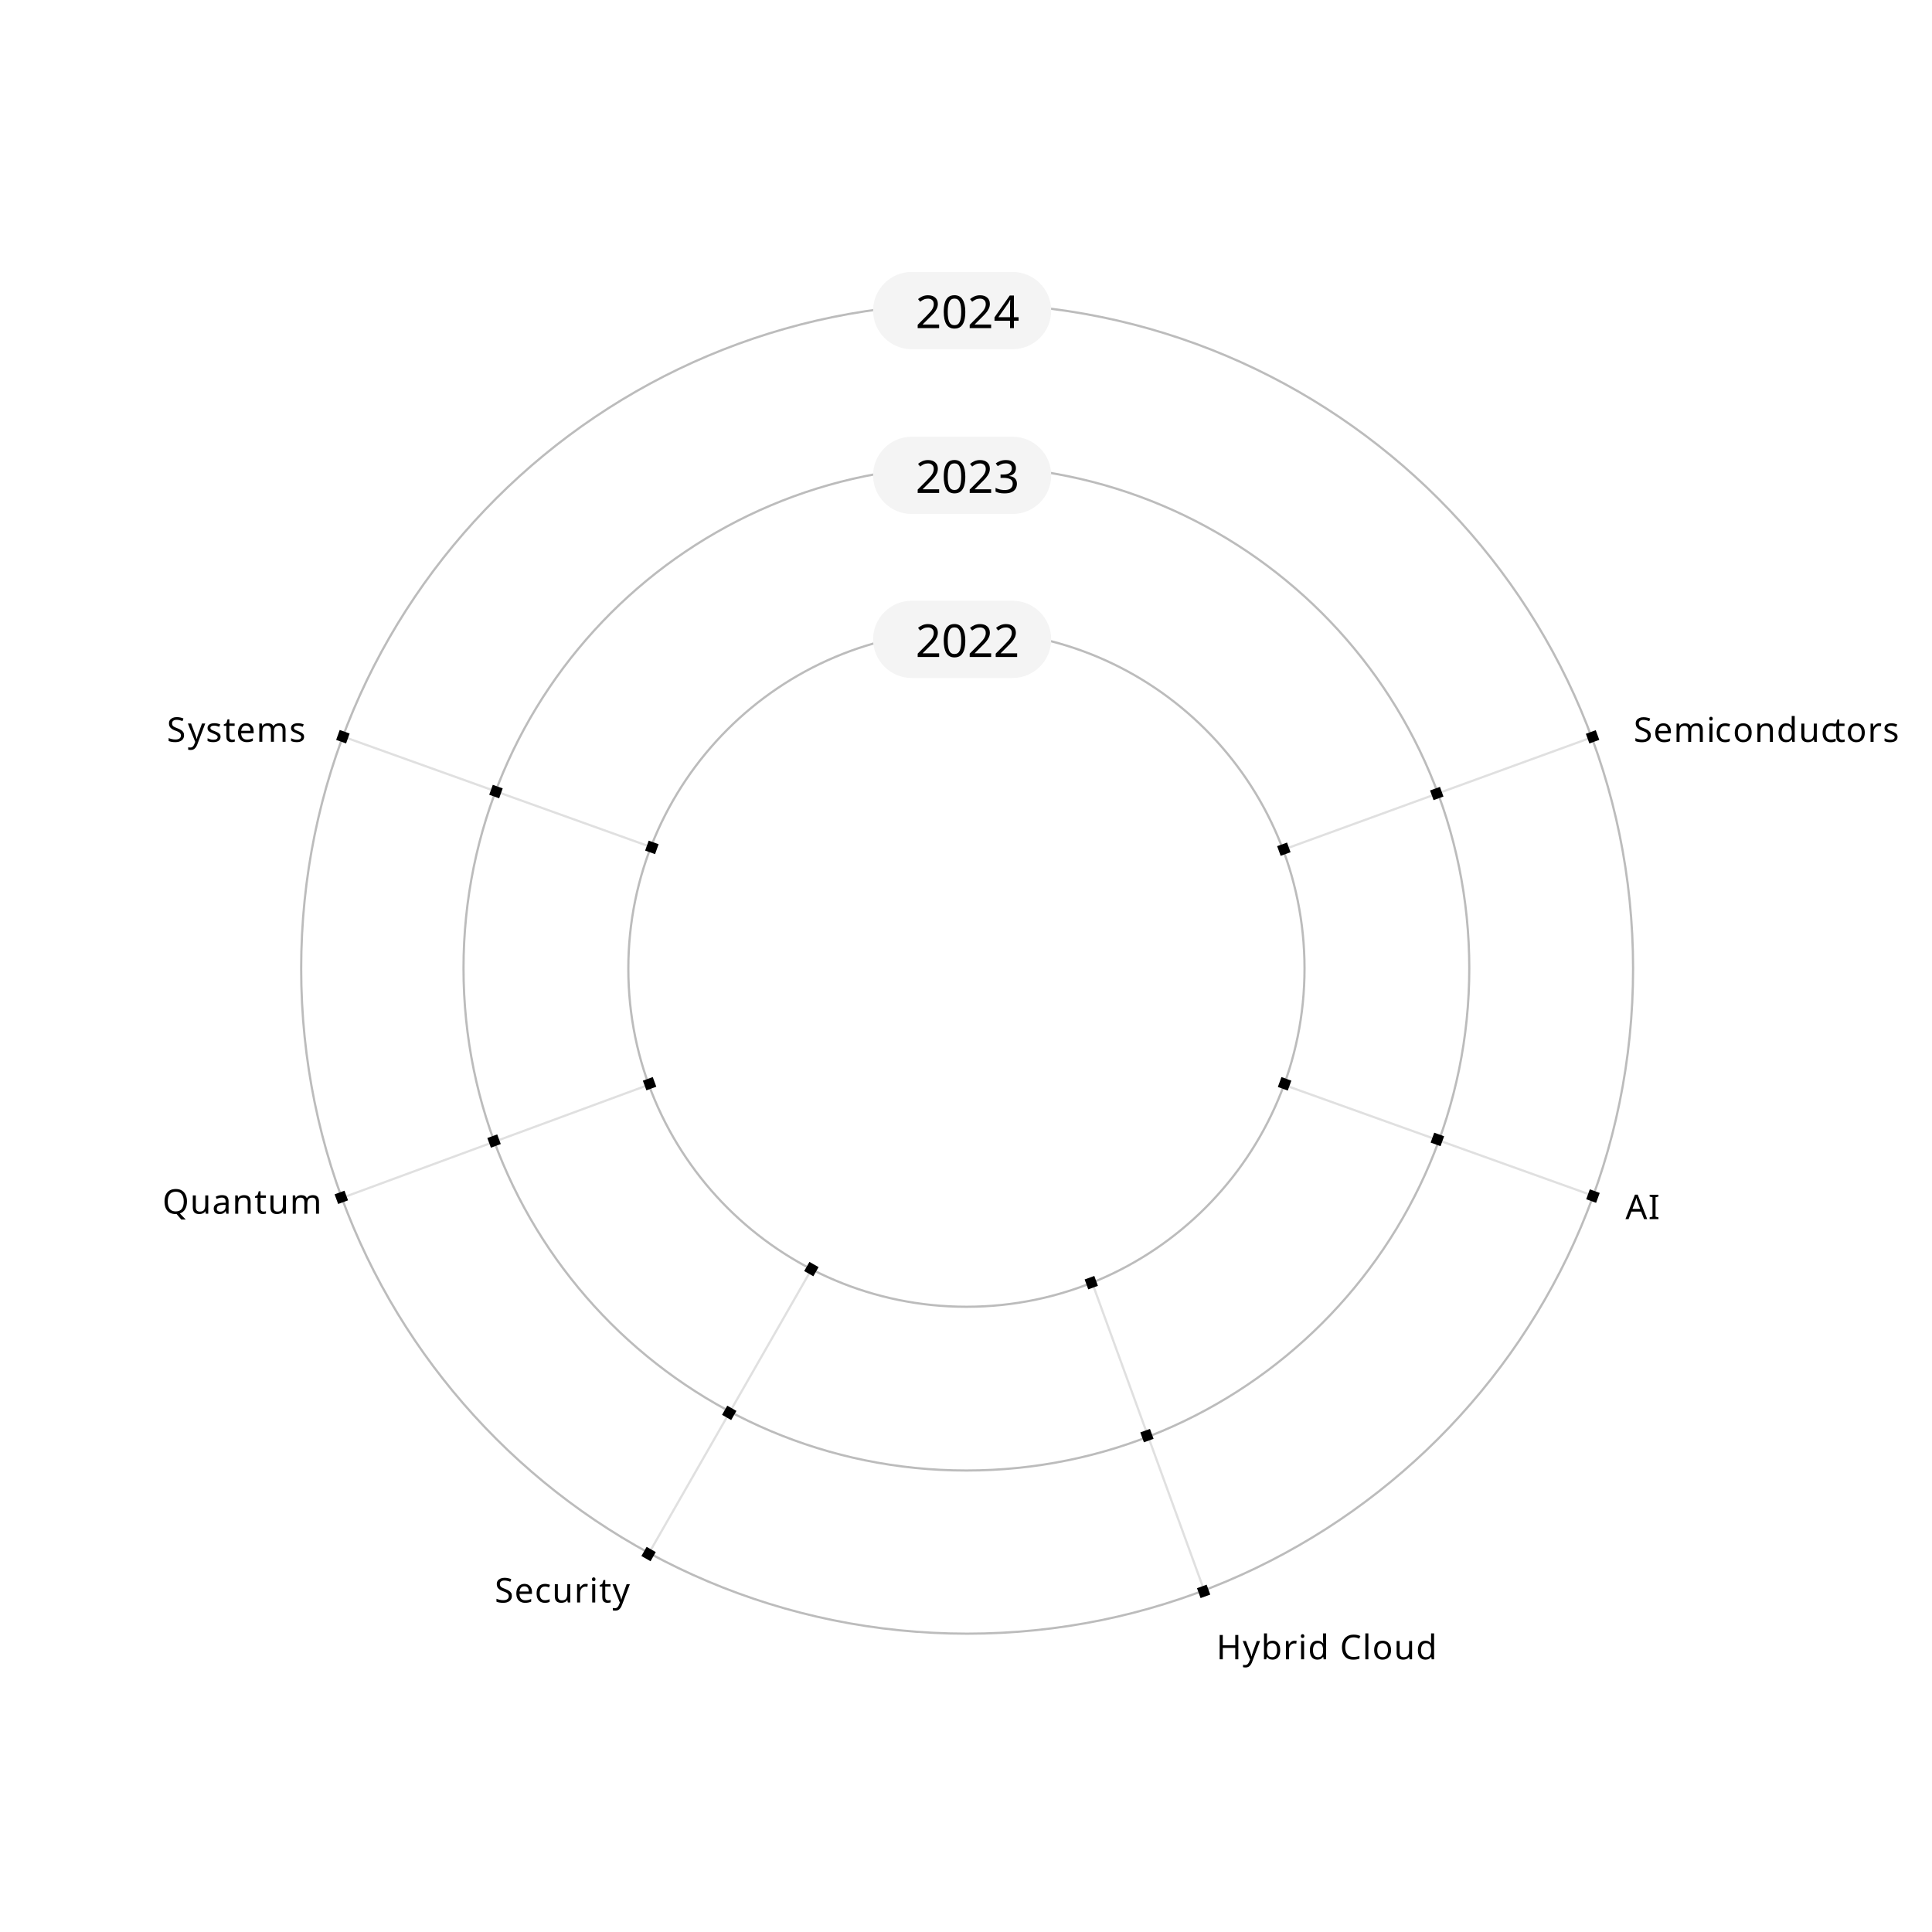
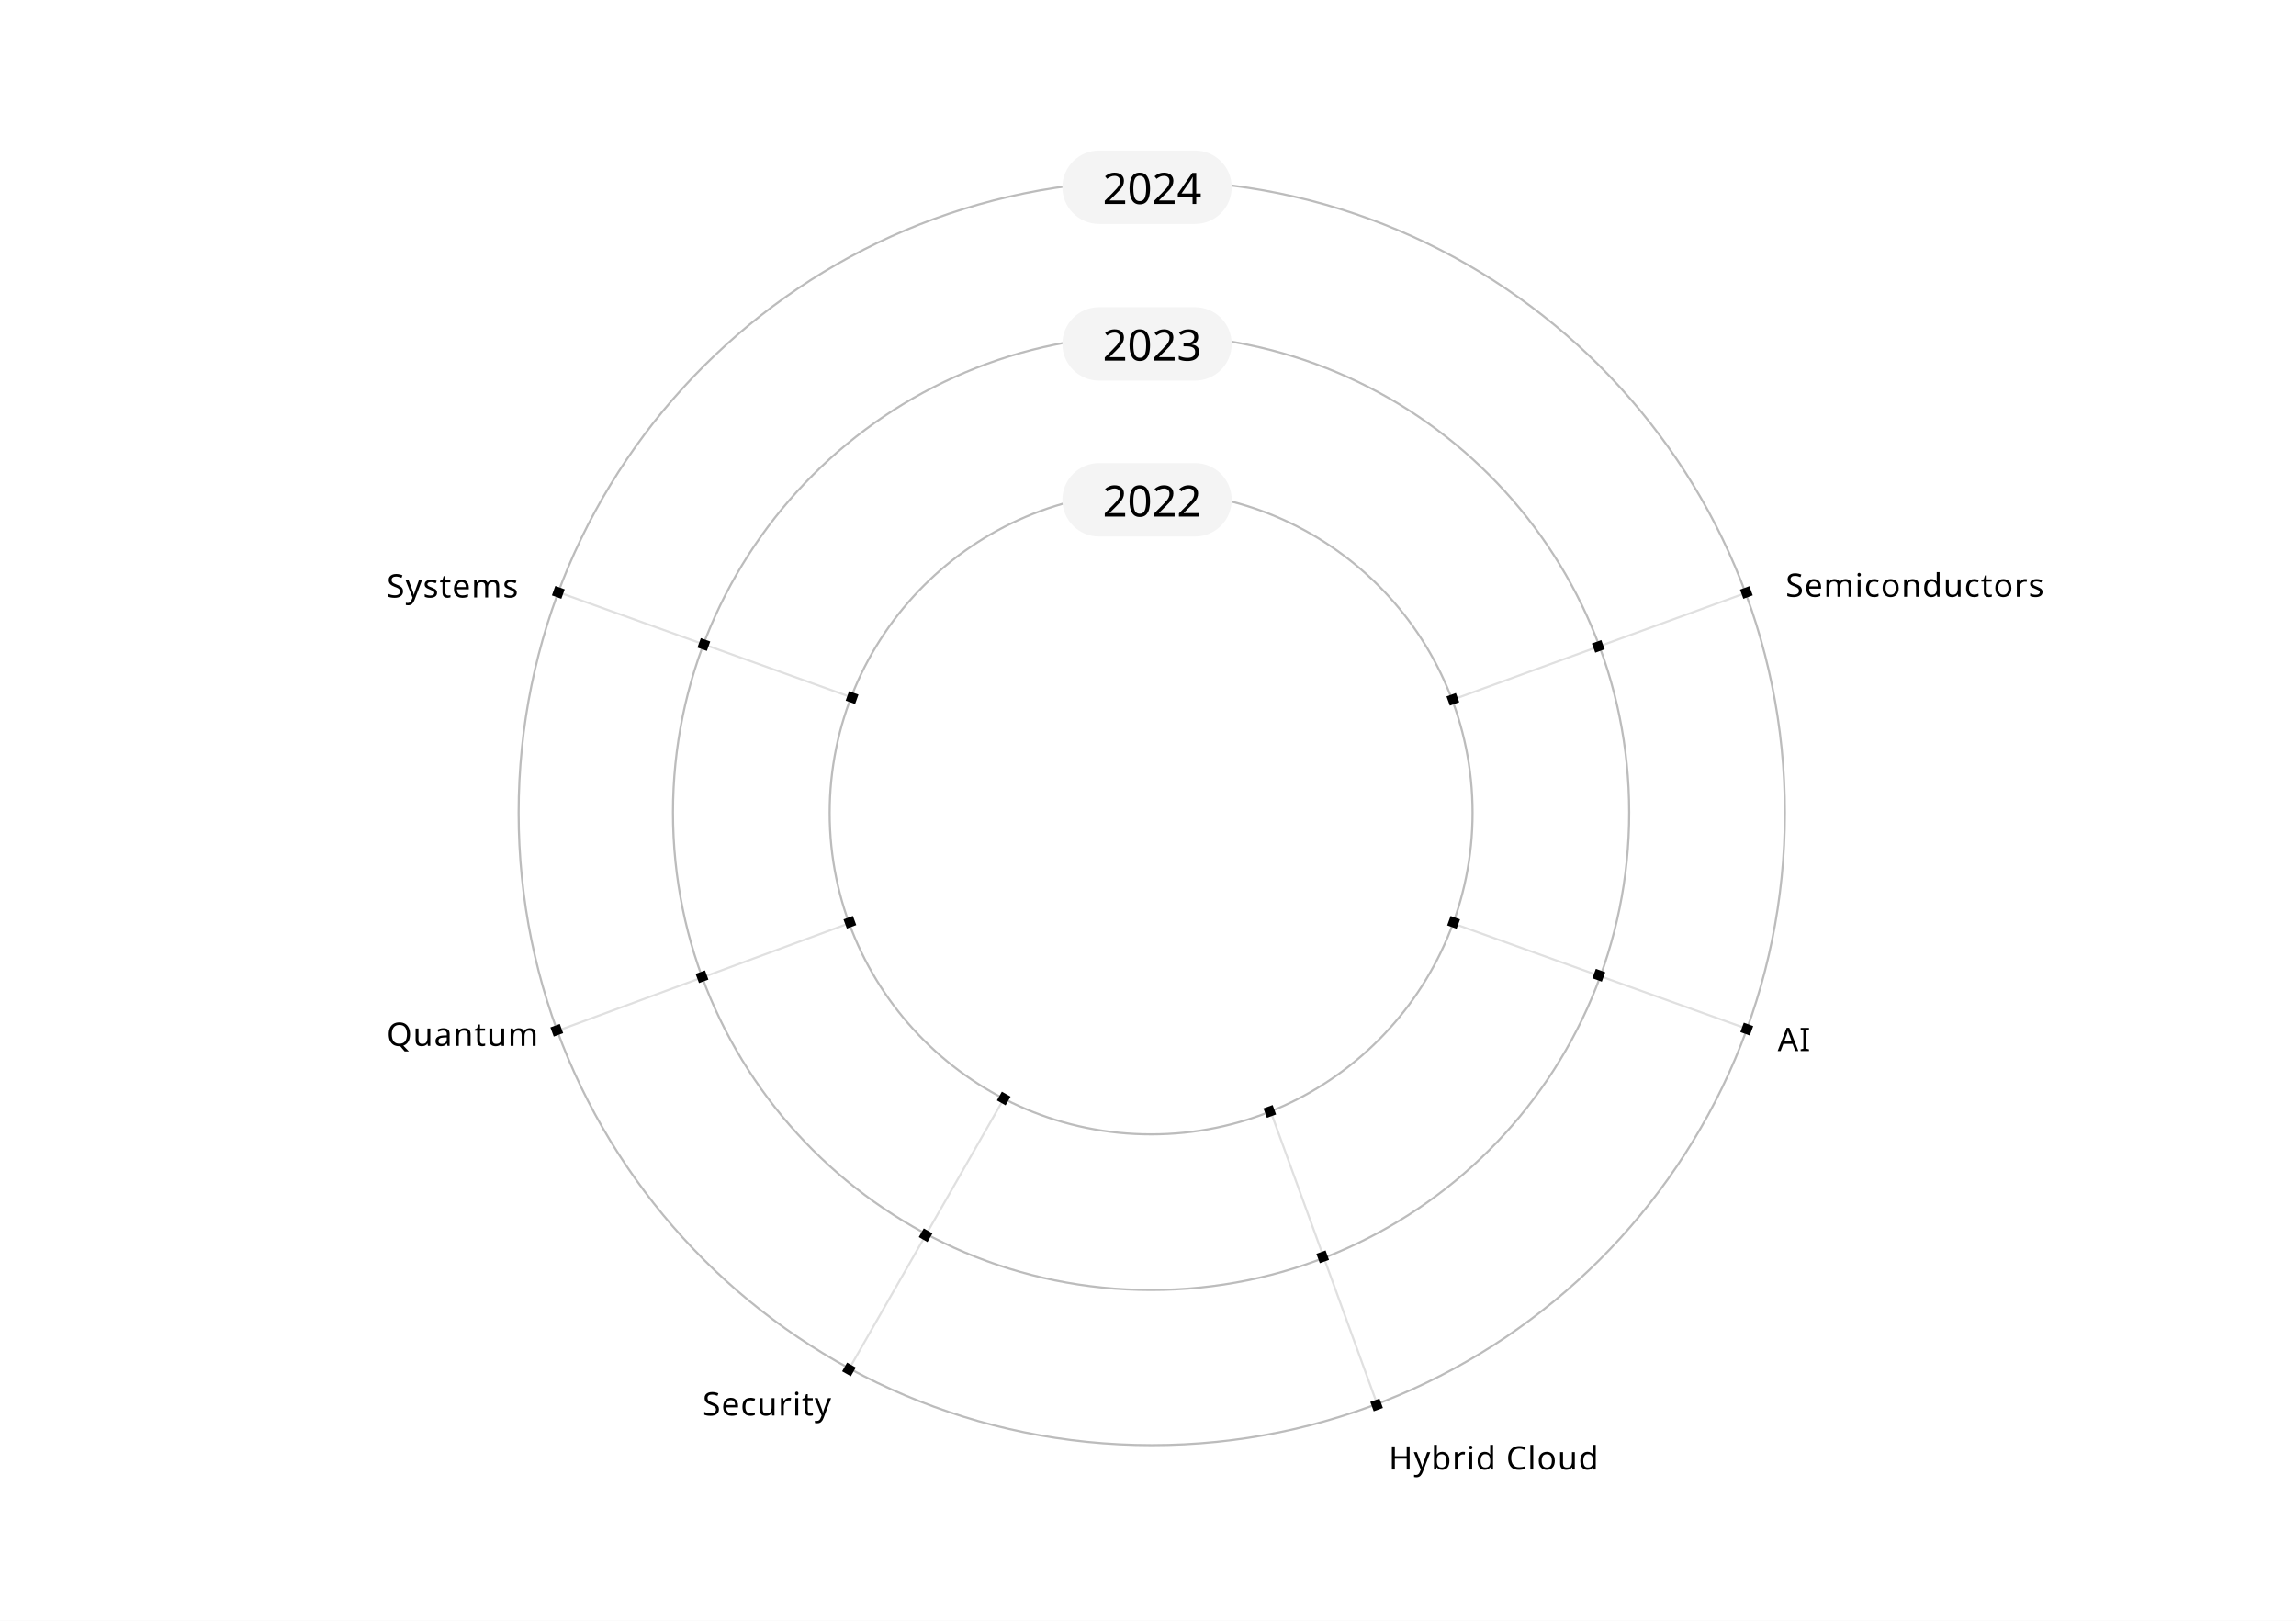
- <svg xmlns="http://www.w3.org/2000/svg" viewBox="0 0 680 680">
+ <svg xmlns="http://www.w3.org/2000/svg" viewBox="0 0 850 600" preserveAspectRatio="xMidYMid meet">
  <g id="background">
-     <rect width="680" height="680" fill="#fff" />
+     <rect width="850" height="600" fill="#fff" />
  </g>
  <g id="lines">
-     <line id="line-6" x1="120.45" y1="259.15" x2="229.75" y2="298.35" fill="none" stroke="#e0e0e0" stroke-width="0.78" />
-     <line id="line-5" x1="119.98" y1="421.76" x2="228.42" y2="381.78" fill="none" stroke="#e0e0e0" stroke-width="0.78" />
-     <line id="line-4" x1="228.34" y1="546.79" x2="285.68" y2="446.66" fill="none" stroke="#e0e0e0" stroke-width="0.78" />
-     <line id="line-3" x1="384.44" y1="451.57" x2="423.92" y2="560.03" fill="none" stroke="#e0e0e0" stroke-width="0.78" />
-     <line id="line-2" x1="451.87" y1="381.83" x2="560.91" y2="420.93" fill="none" stroke="#e0e0e0" stroke-width="0.78" />
-     <line id="line-1" x1="451.37" y1="299.16" x2="559.97" y2="259.63" fill="none" stroke="#e0e0e0" stroke-width="0.78" />
+     <line id="line-6" x1="206.45" y1="219.15" x2="315.75" y2="258.35" fill="none" stroke="#e0e0e0" stroke-width="0.78" />
+     <line id="line-5" x1="205.98" y1="381.76" x2="314.42" y2="341.78" fill="none" stroke="#e0e0e0" stroke-width="0.78" />
+     <line id="line-4" x1="314.34" y1="506.79" x2="371.68" y2="406.66" fill="none" stroke="#e0e0e0" stroke-width="0.78" />
+     <line id="line-3" x1="470.44" y1="411.57" x2="509.92" y2="520.03" fill="none" stroke="#e0e0e0" stroke-width="0.78" />
+     <line id="line-2" x1="537.87" y1="341.83" x2="646.91" y2="380.93" fill="none" stroke="#e0e0e0" stroke-width="0.78" />
+     <line id="line-1" x1="537.37" y1="259.16" x2="645.97" y2="219.63" fill="none" stroke="#e0e0e0" stroke-width="0.78" />
  </g>
  <g id="circle-1">
-     <path id="circle-1-path" d="M459.15,340.8a119,119,0,1,1-119-118.86A118.94,118.94,0,0,1,459.15,340.8Z" fill="none" stroke="#bcbcbc" stroke-width="0.78" />
-     <rect id="dot-1-5" x="226.76" y="379.63" width="3.71" height="3.62" transform="translate(-117.83 102.63) rotate(-20.24)" />
-     <rect id="dot-1-4" x="283.72" y="444.77" width="3.71" height="3.71" transform="translate(-243.88 473.08) rotate(-60.26)" />
-     <rect id="dot-1-3" x="382.28" y="449.6" width="3.62" height="3.71" transform="translate(-131.24 158.59) rotate(-20)" />
-     <rect id="dot-1-2" x="450.28" y="379.62" width="3.71" height="3.71" transform="translate(-60.97 675.86) rotate(-70)" />
-     <rect id="dot-1-1" x="450.01" y="297.08" width="3.71" height="3.62" transform="translate(-74.97 172.57) rotate(-20)" />
+     <path id="circle-1-path" d="M545.15,300.8a119,119,0,1,1-119-118.86A118.94,118.94,0,0,1,545.15,300.8Z" fill="none" stroke="#bcbcbc" stroke-width="0.78" />
+     <rect id="dot-1-5" x="312.76" y="339.63" width="3.71" height="3.62" transform="translate(-98.68 129.9) rotate(-20.24)" />
+     <rect id="dot-1-4" x="369.72" y="404.77" width="3.71" height="3.71" transform="translate(-165.8 527.59) rotate(-60.26)" />
+     <rect id="dot-1-3" x="468.28" y="409.6" width="3.62" height="3.71" transform="translate(-112.38 185.59) rotate(-20)" />
+     <rect id="dot-1-2" x="536.28" y="339.62" width="3.71" height="3.71" transform="translate(33.2 730.36) rotate(-70)" />
+     <rect id="dot-1-1" x="536.01" y="257.08" width="3.71" height="3.62" transform="translate(-56.11 199.57) rotate(-20)" />
    <g id="dot-1-6">
-       <rect id="dot-1-6-detect" x="222.01" y="290.8" width="14.84" height="14.84" transform="translate(-128.69 413.66) rotate(-70.29)" opacity="0" />
-       <rect id="dot-1-6-dot" x="227.57" y="296.37" width="3.71" height="3.71" transform="translate(-128.69 413.66) rotate(-70.29)" />
+       <rect id="dot-1-6-detect" x="308.01" y="250.8" width="14.84" height="14.84" transform="translate(-34.03 468.11) rotate(-70.29)" opacity="0" />
+       <rect id="dot-1-6-dot" x="313.57" y="256.37" width="3.71" height="3.71" transform="translate(-34.03 468.11) rotate(-70.29)" />
    </g>
    <g id="year-1">
-       <rect x="307.3" y="211.44" width="62.69" height="27.19" rx="13.6" fill="#f4f4f4" />
-       <text id="year-1-text" transform="translate(322.23 231.23)" font-size="16" font-family="MyriadPro-Regular, Myriad Pro">2022</text>
+       <rect x="393.3" y="171.44" width="62.69" height="27.19" rx="13.6" fill="#f4f4f4" />
+       <text id="year-1-text" transform="translate(408.23 191.23)" font-size="16" font-family="IBMPlexSans, IBM Plex Sans">2022</text>
    </g>
  </g>
  <g id="circle-2">
-     <path id="circle-2-path" d="M517.14,340.8c0,97.63-79.24,176.77-177,176.77s-177-79.14-177-176.77S242.39,164,340.14,164,517.14,243.17,517.14,340.8Z" fill="none" stroke="#bcbcbc" stroke-width="0.78" />
-     <rect id="dot-2-6" x="172.7" y="276.72" width="3.71" height="3.71" transform="translate(-146.56 348.98) rotate(-70.29)" />
-     <rect id="dot-2-5" x="172.02" y="399.81" width="3.71" height="3.62" transform="translate(-128.19 84.94) rotate(-20.24)" />
-     <rect id="dot-2-4" x="254.81" y="495.38" width="3.71" height="3.71" transform="translate(-302.4 473.48) rotate(-60.26)" />
-     <rect id="dot-2-3" x="401.87" y="503.43" width="3.62" height="3.71" transform="translate(-148.47 168.54) rotate(-20)" />
-     <rect id="dot-2-2" x="504.05" y="399.19" width="3.71" height="3.71" transform="translate(-43.98 739.27) rotate(-70)" />
-     <rect id="dot-2-1" x="503.84" y="277.48" width="3.71" height="3.62" transform="translate(-65.03 189.8) rotate(-20)" />
+     <path id="circle-2-path" d="M603.14,300.8c0,97.63-79.24,176.77-177,176.77s-177-79.14-177-176.77S328.39,124,426.14,124,603.14,203.17,603.14,300.8Z" fill="none" stroke="#bcbcbc" stroke-width="0.78" />
+     <rect id="dot-2-6" x="258.7" y="236.72" width="3.71" height="3.71" transform="translate(-51.9 403.43) rotate(-70.29)" />
+     <rect id="dot-2-5" x="258.02" y="359.81" width="3.71" height="3.62" transform="translate(-109.04 112.21) rotate(-20.24)" />
+     <rect id="dot-2-4" x="340.81" y="455.38" width="3.71" height="3.71" transform="translate(-224.32 528) rotate(-60.26)" />
+     <rect id="dot-2-3" x="487.87" y="463.43" width="3.62" height="3.71" transform="translate(-129.61 195.54) rotate(-20)" />
+     <rect id="dot-2-2" x="590.05" y="359.19" width="3.71" height="3.71" transform="translate(50.19 793.77) rotate(-70)" />
+     <rect id="dot-2-1" x="589.84" y="237.48" width="3.71" height="3.62" transform="translate(-46.16 216.8) rotate(-20)" />
    <g id="year-2">
-       <rect x="307.3" y="153.72" width="62.69" height="27.19" rx="13.6" fill="#f4f4f4" />
-       <text id="year-2-text" transform="translate(322.23 173.5)" font-size="16" font-family="MyriadPro-Regular, Myriad Pro">2023</text>
+       <rect x="393.3" y="113.72" width="62.69" height="27.19" rx="13.6" fill="#f4f4f4" />
+       <text id="year-2-text" transform="translate(408.23 133.5)" font-size="16" font-family="IBMPlexSans, IBM Plex Sans">2023</text>
    </g>
  </g>
  <g id="circle-3">
-     <path id="circle-3-path" d="M574.79,340.92C574.79,470.2,469.85,575,340.4,575S106,470.2,106,340.92,211,106.83,340.4,106.83,574.79,211.64,574.79,340.92Z" fill="none" stroke="#bcbcbc" stroke-width="0.78" />
-     <rect id="dot-3-6" x="118.83" y="257.42" width="3.71" height="3.71" transform="translate(-164.1 285.47) rotate(-70.29)" />
-     <rect id="dot-3-5" x="118.26" y="419.62" width="3.71" height="3.62" transform="translate(-138.36 67.57) rotate(-20.24)" />
-     <rect id="dot-3-4" x="226.43" y="545.07" width="3.71" height="3.71" transform="translate(-359.85 473.88) rotate(-60.26)" />
-     <rect id="dot-3-3" x="421.82" y="558.26" width="3.62" height="3.71" transform="translate(-166.02 178.67) rotate(-20)" />
-     <rect id="dot-3-2" x="558.82" y="419.12" width="3.71" height="3.71" transform="translate(-26.68 803.86) rotate(-70)" />
-     <rect id="dot-3-1" x="558.67" y="257.53" width="3.71" height="3.62" transform="translate(-54.89 207.35) rotate(-20)" />
+     <path id="circle-3-path" d="M660.79,300.92C660.79,430.2,555.85,535,426.4,535S192,430.2,192,300.92,297,66.83,426.4,66.83,660.79,171.64,660.79,300.92Z" fill="none" stroke="#bcbcbc" stroke-width="0.78" />
+     <rect id="dot-3-6" x="204.83" y="217.42" width="3.71" height="3.71" transform="translate(-69.44 339.92) rotate(-70.29)" />
+     <rect id="dot-3-5" x="204.26" y="379.62" width="3.71" height="3.62" transform="translate(-119.22 94.84) rotate(-20.24)" />
+     <rect id="dot-3-4" x="312.43" y="505.07" width="3.71" height="3.71" transform="translate(-281.77 528.39) rotate(-60.26)" />
+     <rect id="dot-3-3" x="507.82" y="518.26" width="3.62" height="3.71" transform="translate(-147.16 205.67) rotate(-20)" />
+     <rect id="dot-3-2" x="644.82" y="379.12" width="3.71" height="3.71" transform="translate(67.5 858.35) rotate(-70)" />
+     <rect id="dot-3-1" x="644.67" y="217.53" width="3.71" height="3.62" transform="translate(-36.03 234.35) rotate(-20)" />
    <g id="year-3">
-       <rect x="307.3" y="95.72" width="62.69" height="27.19" rx="13.6" fill="#f4f4f4" />
-       <text id="year-3-text" transform="translate(322.23 115.5)" font-size="16" font-family="MyriadPro-Regular, Myriad Pro">2024</text>
+       <rect x="393.3" y="55.72" width="62.69" height="27.19" rx="13.6" fill="#f4f4f4" />
+       <text id="year-3-text" transform="translate(408.23 75.5)" font-size="16" font-family="IBMPlexSans, IBM Plex Sans">2024</text>
    </g>
  </g>
  <g id="labels">
-     <text id="label-6" transform="translate(58.75 261.09)" font-size="12" font-family="IBMPlexSans, IBM Plex Sans" letter-spacing="0.03em">S<tspan x="7.36" y="0" letter-spacing="0.03em">y</tspan>
-       <tspan x="13.68" y="0" letter-spacing="0.03em">s</tspan>
-       <tspan x="19.82" y="0" letter-spacing="0.03em">t</tspan>
-       <tspan x="24.37" y="0">ems</tspan>
-     </text>
-     <text id="label-5" transform="translate(57.17 427.19)" font-size="12" font-family="IBMPlexSans, IBM Plex Sans" letter-spacing="0.03em">Quantum</text>
-     <text id="label-4" transform="translate(174.13 564.02)" font-size="12" font-family="IBMPlexSans, IBM Plex Sans" letter-spacing="0.03em">Security</text>
-     <text id="label-3" transform="translate(428.13 584.02)" font-size="12" font-family="IBMPlexSans, IBM Plex Sans" letter-spacing="0.03em">Hybrid Cloud</text>
-     <text id="label-2" transform="translate(572.11 429.09)" font-size="12" font-family="IBMPlexSans, IBM Plex Sans" letter-spacing="0.03em">AI</text>
-     <text id="label-1" transform="translate(575 261.12)" font-size="12" font-family="IBMPlexSans, IBM Plex Sans" letter-spacing="0.03em">Semi<tspan x="28.57" y="0" letter-spacing="0.03em">c</tspan>
-       <tspan x="34.92" y="0" letter-spacing="0.03em">onduc</tspan>
-       <tspan x="70.19" y="0" letter-spacing="0.03em">t</tspan>
-       <tspan x="74.74" y="0" letter-spacing="0.03em">ors</tspan>
-     </text>
+     <text id="label-6" transform="translate(143.17 221.19)" font-size="12" font-family="IBMPlexSans, IBM Plex Sans" letter-spacing="0.03em">Systems</text>
+     <text id="label-5" transform="translate(143.17 387.19)" font-size="12" font-family="IBMPlexSans, IBM Plex Sans" letter-spacing="0.03em">Quantum</text>
+     <text id="label-4" transform="translate(260.13 524.02)" font-size="12" font-family="IBMPlexSans, IBM Plex Sans" letter-spacing="0.03em">Security</text>
+     <text id="label-3" transform="translate(514.13 544.02)" font-size="12" font-family="IBMPlexSans, IBM Plex Sans" letter-spacing="0.03em">Hybrid Cloud</text>
+     <text id="label-2" transform="translate(658.11 389.09)" font-size="12" font-family="IBMPlexSans, IBM Plex Sans" letter-spacing="0.03em">AI</text>
+     <text id="label-1" transform="translate(661.07 220.93)" font-size="12" font-family="IBMPlexSans, IBM Plex Sans" letter-spacing="0.03em">Semiconductors</text>
  </g>
</svg>
